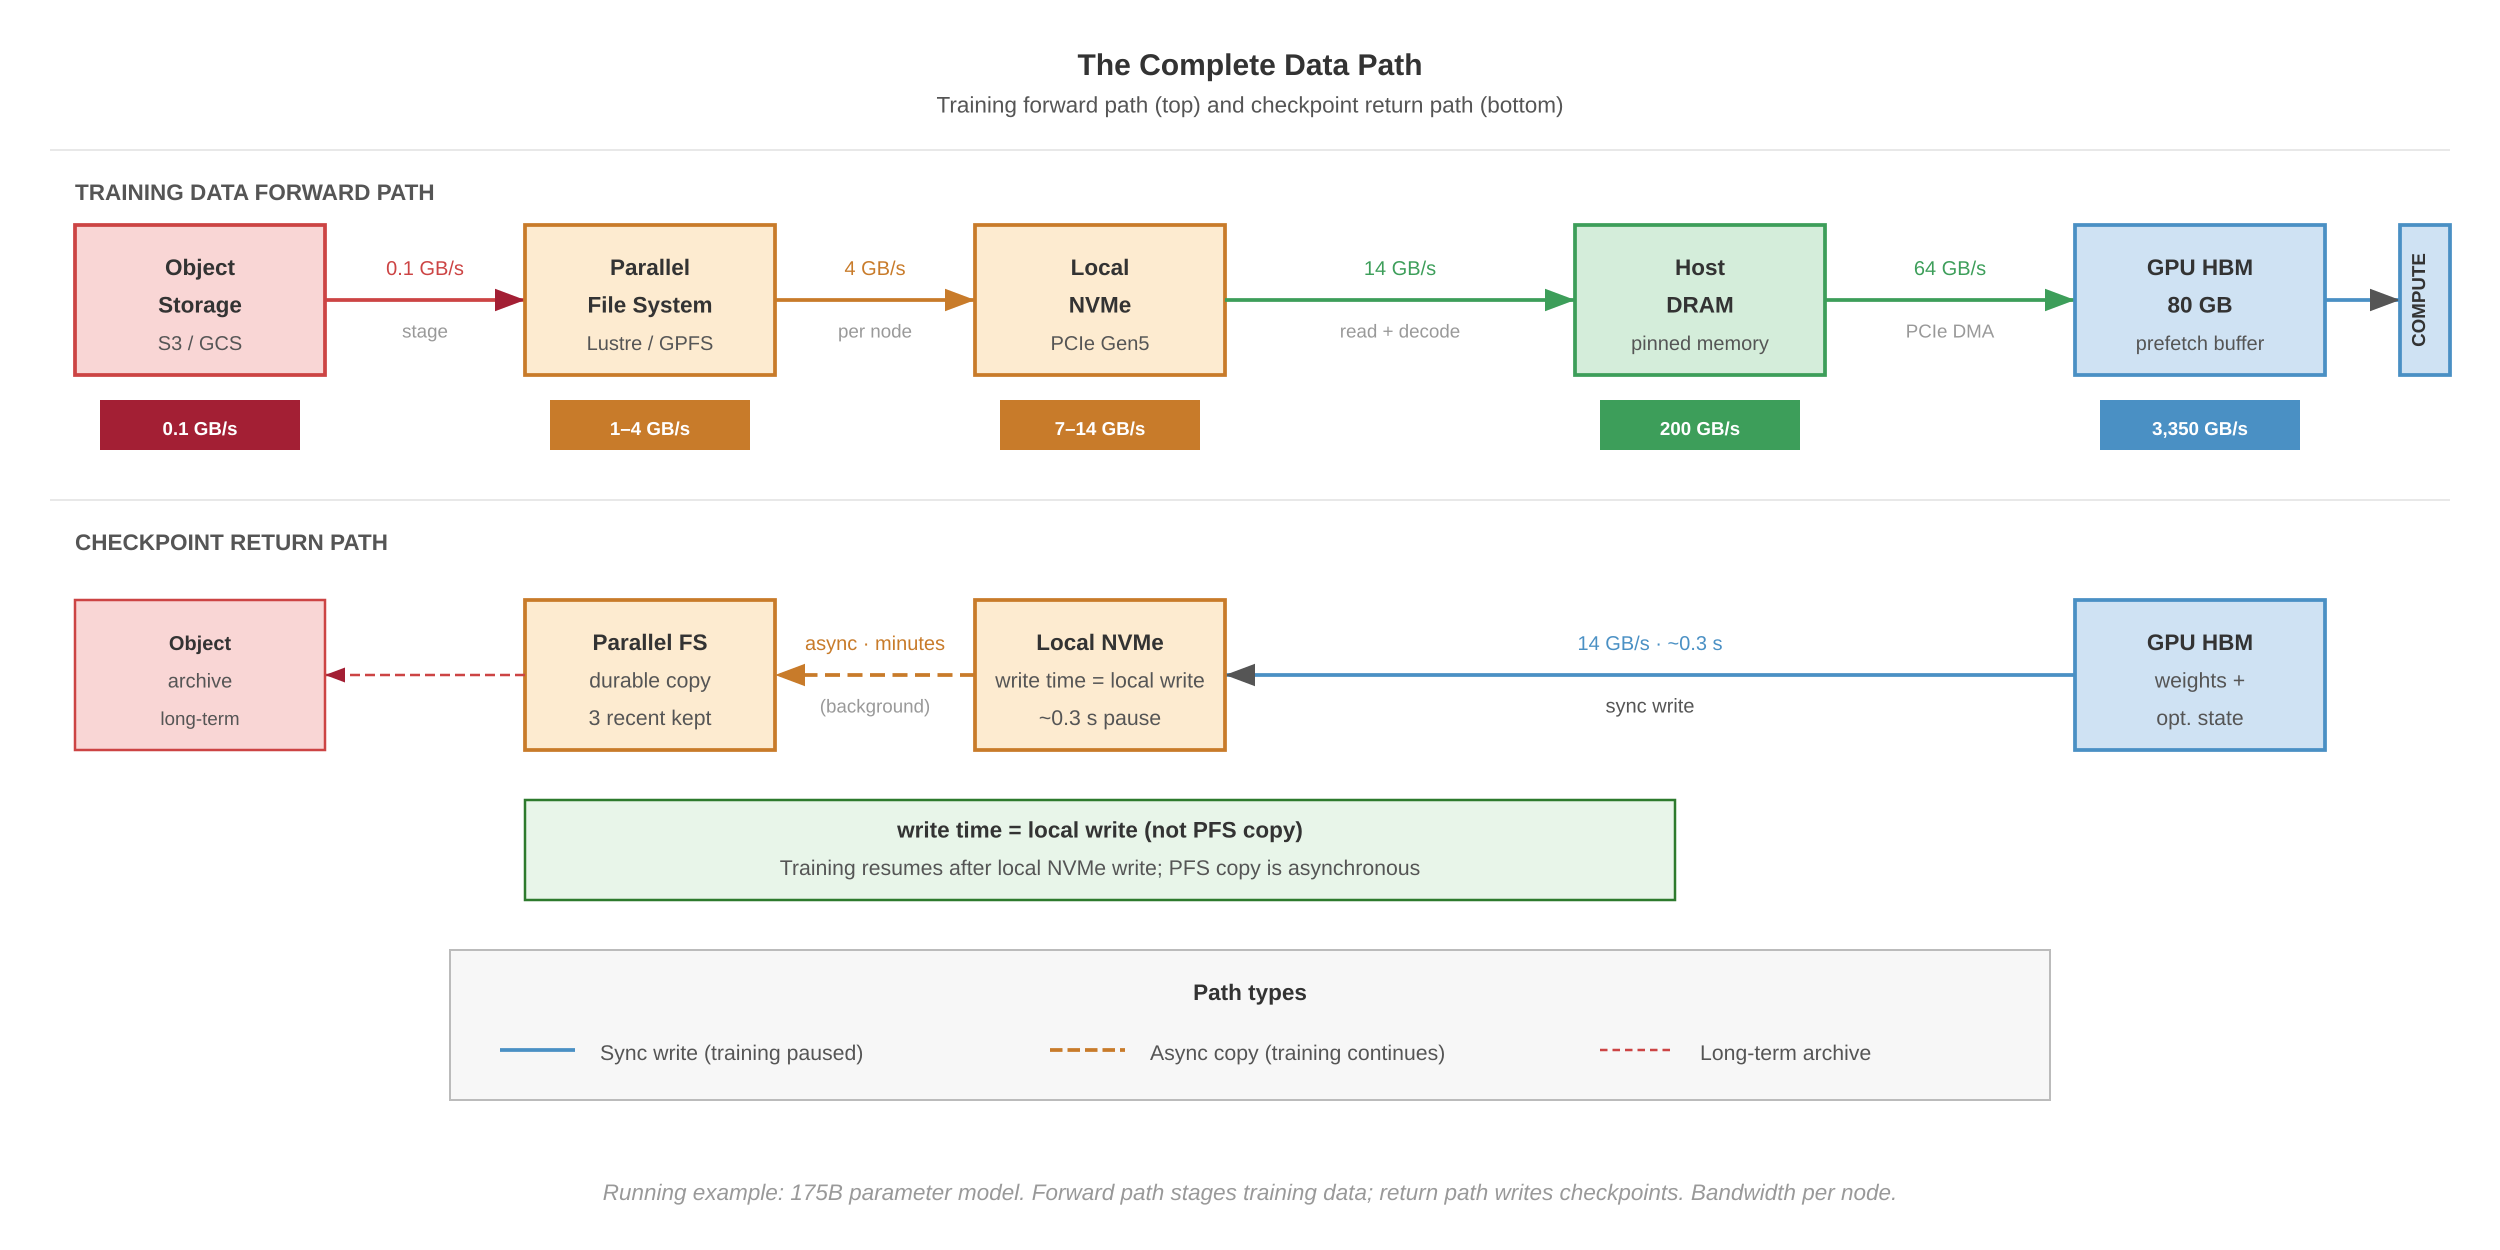
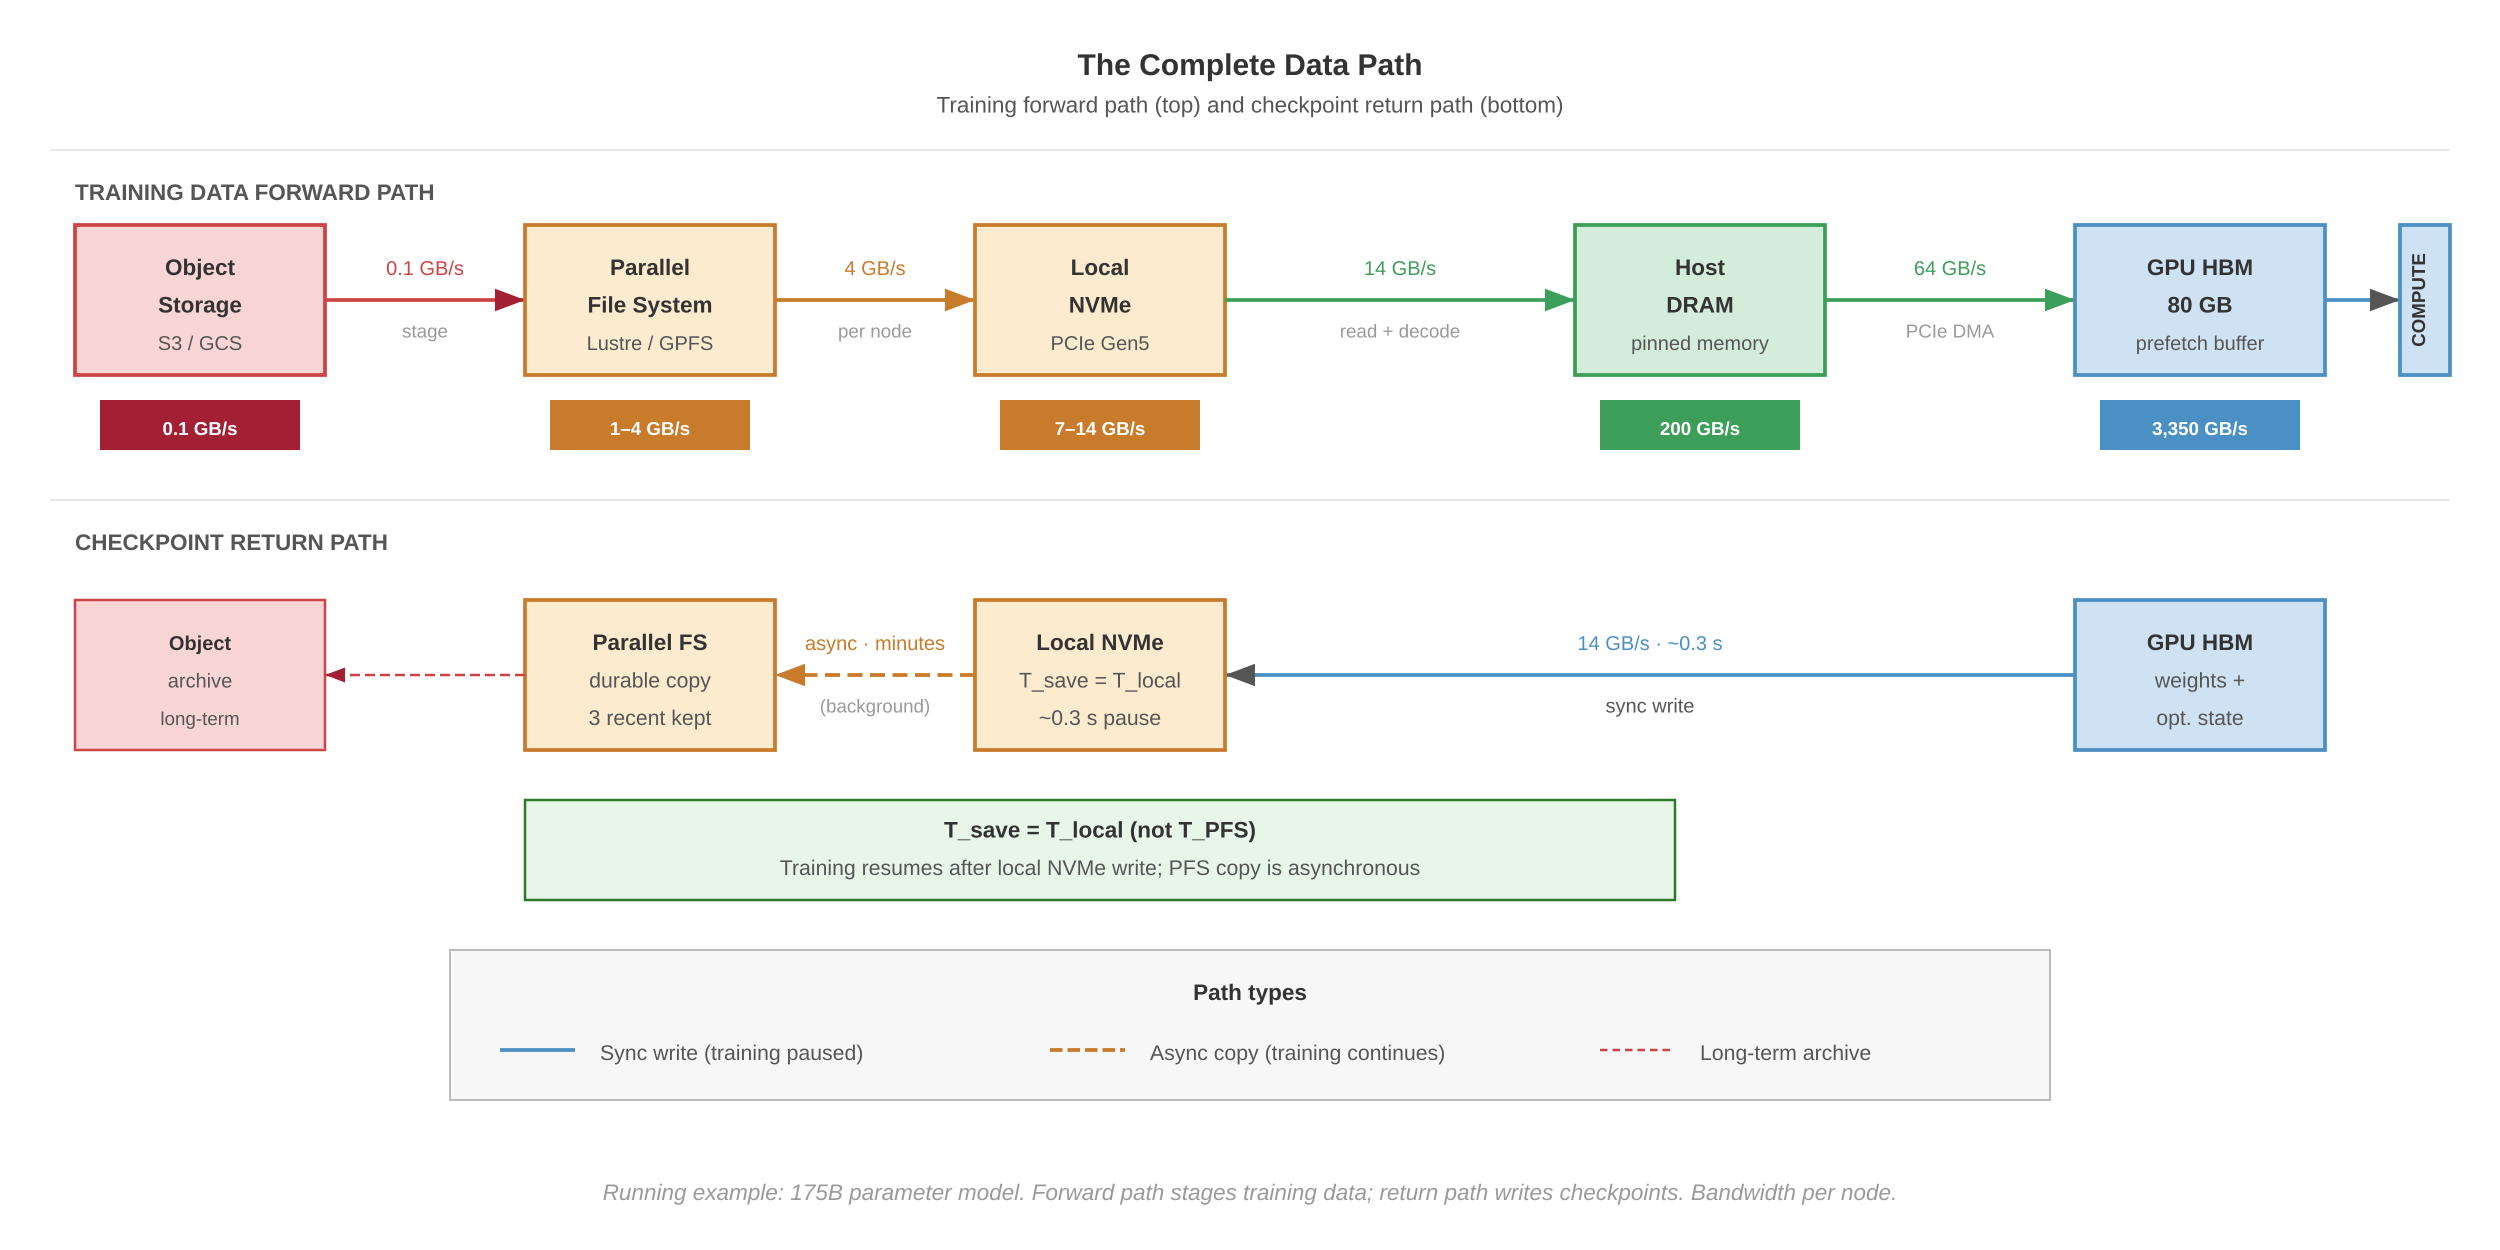
<svg xmlns="http://www.w3.org/2000/svg" font-family="Arial, Helvetica, sans-serif" viewBox="0 0 1000 500">
  <rect width="1000" height="500" fill="#fff" />
  <defs>
    <marker id="arrow" markerWidth="8" markerHeight="6" refX="8" refY="3" orient="auto">
      <path d="M0,0 L8,3 L0,6 Z" fill="#555" />
    </marker>
    <marker id="arrow-red" markerWidth="8" markerHeight="6" refX="8" refY="3" orient="auto">
      <path d="M0,0 L8,3 L0,6 Z" fill="#a31f34" />
    </marker>
    <marker id="arrow-green" markerWidth="8" markerHeight="6" refX="8" refY="3" orient="auto">
      <path d="M0,0 L8,3 L0,6 Z" fill="#3d9e5a" />
    </marker>
    <marker id="arrow-orange" markerWidth="8" markerHeight="6" refX="8" refY="3" orient="auto">
      <path d="M0,0 L8,3 L0,6 Z" fill="#c87b2a" />
    </marker>
  </defs>
  <text x="500" y="30" text-anchor="middle" font-size="12" font-weight="700" fill="#333">The Complete Data Path</text>
  <text x="500" y="45" text-anchor="middle" font-size="9" fill="#555">Training forward path (top) and checkpoint return path (bottom)</text>
  <line x1="20" y1="60" x2="980" y2="60" stroke="#e8e8e8" stroke-width="0.8" />
  <text x="30" y="80" font-size="9" font-weight="700" fill="#555">TRAINING DATA FORWARD PATH</text>
  <rect x="30" y="90" width="100" height="60" fill="#f9d6d5" stroke="#c44" stroke-width="1.5" />
  <text x="80" y="110" text-anchor="middle" font-size="9" font-weight="700" fill="#333">Object</text>
  <text x="80" y="125" text-anchor="middle" font-size="9" font-weight="700" fill="#333">Storage</text>
  <text x="80" y="140" text-anchor="middle" font-size="8" fill="#555">S3 / GCS</text>
  <line x1="130" y1="120" x2="210" y2="120" stroke="#c44" stroke-width="1.5" marker-end="url(#arrow-red)" />
  <text x="170" y="110" text-anchor="middle" font-size="8" fill="#c44">0.1 GB/s</text>
  <text x="170" y="135" text-anchor="middle" font-size="7.5" fill="#999">stage</text>
  <rect x="210" y="90" width="100" height="60" fill="#fdebd0" stroke="#c87b2a" stroke-width="1.5" />
  <text x="260" y="110" text-anchor="middle" font-size="9" font-weight="700" fill="#333">Parallel</text>
  <text x="260" y="125" text-anchor="middle" font-size="9" font-weight="700" fill="#333">File System</text>
  <text x="260" y="140" text-anchor="middle" font-size="8" fill="#555">Lustre / GPFS</text>
  <line x1="310" y1="120" x2="390" y2="120" stroke="#c87b2a" stroke-width="1.5" marker-end="url(#arrow-orange)" />
  <text x="350" y="110" text-anchor="middle" font-size="8" fill="#c87b2a">4 GB/s</text>
  <text x="350" y="135" text-anchor="middle" font-size="7.5" fill="#999">per node</text>
  <rect x="390" y="90" width="100" height="60" fill="#fdebd0" stroke="#c87b2a" stroke-width="1.5" />
  <text x="440" y="110" text-anchor="middle" font-size="9" font-weight="700" fill="#333">Local</text>
  <text x="440" y="125" text-anchor="middle" font-size="9" font-weight="700" fill="#333">NVMe</text>
  <text x="440" y="140" text-anchor="middle" font-size="8" fill="#555">PCIe Gen5</text>
  <line x1="490" y1="120" x2="630" y2="120" stroke="#3d9e5a" stroke-width="1.5" marker-end="url(#arrow-green)" />
  <text x="560" y="110" text-anchor="middle" font-size="8" fill="#3d9e5a">14 GB/s</text>
  <text x="560" y="135" text-anchor="middle" font-size="7.5" fill="#999">read + decode</text>
  <rect x="630" y="90" width="100" height="60" fill="#d4edda" stroke="#3d9e5a" stroke-width="1.5" />
  <text x="680" y="110" text-anchor="middle" font-size="9" font-weight="700" fill="#333">Host</text>
  <text x="680" y="125" text-anchor="middle" font-size="9" font-weight="700" fill="#333">DRAM</text>
  <text x="680" y="140" text-anchor="middle" font-size="8" fill="#555">pinned memory</text>
  <line x1="730" y1="120" x2="830" y2="120" stroke="#3d9e5a" stroke-width="1.5" marker-end="url(#arrow-green)" />
  <text x="780" y="110" text-anchor="middle" font-size="8" fill="#3d9e5a">64 GB/s</text>
  <text x="780" y="135" text-anchor="middle" font-size="7.5" fill="#999">PCIe DMA</text>
  <rect x="830" y="90" width="100" height="60" fill="#cfe2f3" stroke="#4a90c4" stroke-width="1.5" />
  <text x="880" y="110" text-anchor="middle" font-size="9" font-weight="700" fill="#333">GPU HBM</text>
  <text x="880" y="125" text-anchor="middle" font-size="9" font-weight="700" fill="#333">80 GB</text>
  <text x="880" y="140" text-anchor="middle" font-size="8" fill="#555">prefetch buffer</text>
  <line x1="930" y1="120" x2="960" y2="120" stroke="#4a90c4" stroke-width="1.5" marker-end="url(#arrow)" />
  <rect x="960" y="90" width="20" height="60" fill="#cfe2f3" stroke="#4a90c4" stroke-width="1.5" />
  <text x="970" y="120" text-anchor="middle" font-size="7.5" font-weight="700" fill="#333" transform="rotate(-90,970,120)">COMPUTE</text>
  <rect x="40" y="160" width="80" height="20" fill="#a31f34" />
  <text x="80" y="174" text-anchor="middle" font-size="7.5" font-weight="700" fill="#fff">0.1 GB/s</text>
  <rect x="220" y="160" width="80" height="20" fill="#c87b2a" />
  <text x="260" y="174" text-anchor="middle" font-size="7.5" font-weight="700" fill="#fff">1–4 GB/s</text>
  <rect x="400" y="160" width="80" height="20" fill="#c87b2a" />
  <text x="440" y="174" text-anchor="middle" font-size="7.5" font-weight="700" fill="#fff">7–14 GB/s</text>
  <rect x="640" y="160" width="80" height="20" fill="#3d9e5a" />
  <text x="680" y="174" text-anchor="middle" font-size="7.5" font-weight="700" fill="#fff">200 GB/s</text>
  <rect x="840" y="160" width="80" height="20" fill="#4a90c4" />
  <text x="880" y="174" text-anchor="middle" font-size="7.5" font-weight="700" fill="#fff">3,350 GB/s</text>
  <line x1="20" y1="200" x2="980" y2="200" stroke="#e8e8e8" stroke-width="0.8" />
  <text x="30" y="220" font-size="9" font-weight="700" fill="#555">CHECKPOINT RETURN PATH</text>
  <rect x="830" y="240" width="100" height="60" fill="#cfe2f3" stroke="#4a90c4" stroke-width="1.5" />
  <text x="880" y="260" text-anchor="middle" font-size="9" font-weight="700" fill="#333">GPU HBM</text>
  <text x="880" y="275" text-anchor="middle" font-size="8.5" fill="#555">weights +</text>
  <text x="880" y="290" text-anchor="middle" font-size="8.5" fill="#555">opt. state</text>
  <line x1="830" y1="270" x2="490" y2="270" stroke="#4a90c4" stroke-width="1.5" marker-end="url(#arrow)" />
  <text x="660" y="260" text-anchor="middle" font-size="8" fill="#4a90c4">14 GB/s · ~0.3 s</text>
  <text x="660" y="285" text-anchor="middle" font-size="8" fill="#555">sync write</text>
  <rect x="390" y="240" width="100" height="60" fill="#fdebd0" stroke="#c87b2a" stroke-width="1.5" />
  <text x="440" y="260" text-anchor="middle" font-size="9" font-weight="700" fill="#333">Local NVMe</text>
-   <text x="440" y="275" text-anchor="middle" font-size="8.5" fill="#555">write time = local write</text>
+   <text x="440" y="275" text-anchor="middle" font-size="8.5" fill="#555">T_save = T_local</text>
  <text x="440" y="290" text-anchor="middle" font-size="8.5" fill="#555">~0.3 s pause</text>
  <line x1="390" y1="270" x2="310" y2="270" stroke="#c87b2a" stroke-width="1.5" stroke-dasharray="6,3" marker-end="url(#arrow-orange)" />
  <text x="350" y="260" text-anchor="middle" font-size="8" fill="#c87b2a">async · minutes</text>
  <text x="350" y="285" text-anchor="middle" font-size="7.5" fill="#999">(background)</text>
  <rect x="210" y="240" width="100" height="60" fill="#fdebd0" stroke="#c87b2a" stroke-width="1.5" />
  <text x="260" y="260" text-anchor="middle" font-size="9" font-weight="700" fill="#333">Parallel FS</text>
  <text x="260" y="275" text-anchor="middle" font-size="8.5" fill="#555">durable copy</text>
  <text x="260" y="290" text-anchor="middle" font-size="8.5" fill="#555">3 recent kept</text>
  <line x1="210" y1="270" x2="130" y2="270" stroke="#c44" stroke-width="1" stroke-dasharray="4,2" marker-end="url(#arrow-red)" />
  <rect x="30" y="240" width="100" height="60" fill="#f9d6d5" stroke="#c44" stroke-width="1" />
  <text x="80" y="260" text-anchor="middle" font-size="8" font-weight="700" fill="#333">Object</text>
  <text x="80" y="275" text-anchor="middle" font-size="8" fill="#555">archive</text>
  <text x="80" y="290" text-anchor="middle" font-size="7.5" fill="#555">long-term</text>
  <rect x="210" y="320" width="460" height="40" fill="#e8f5e9" stroke="#2d7a2d" stroke-width="1" />
-   <text x="440" y="335" text-anchor="middle" font-size="9" font-weight="700" fill="#333">write time = local write (not PFS copy)</text>
+   <text x="440" y="335" text-anchor="middle" font-size="9" font-weight="700" fill="#333">T_save = T_local (not T_PFS)</text>
  <text x="440" y="350" text-anchor="middle" font-size="8.5" fill="#555">Training resumes after local NVMe write; PFS copy is asynchronous</text>
  <rect x="180" y="380" width="640" height="60" fill="#f7f7f7" stroke="#bbb" stroke-width="0.8" />
  <text x="500" y="400" text-anchor="middle" font-size="9" font-weight="700" fill="#333">Path types</text>
  <line x1="200" y1="420" x2="230" y2="420" stroke="#4a90c4" stroke-width="1.5" />
  <text x="240" y="424" font-size="8.5" fill="#555">Sync write (training paused)</text>
  <line x1="420" y1="420" x2="450" y2="420" stroke="#c87b2a" stroke-width="1.5" stroke-dasharray="5,2" />
  <text x="460" y="424" font-size="8.5" fill="#555">Async copy (training continues)</text>
  <line x1="640" y1="420" x2="670" y2="420" stroke="#c44" stroke-width="1" stroke-dasharray="3,2" />
  <text x="680" y="424" font-size="8.5" fill="#555">Long-term archive</text>
  <text x="500" y="480" text-anchor="middle" font-size="9" fill="#999" font-style="italic">Running example: 175B parameter model. Forward path stages training data; return path writes checkpoints. Bandwidth per node.</text>
</svg>
